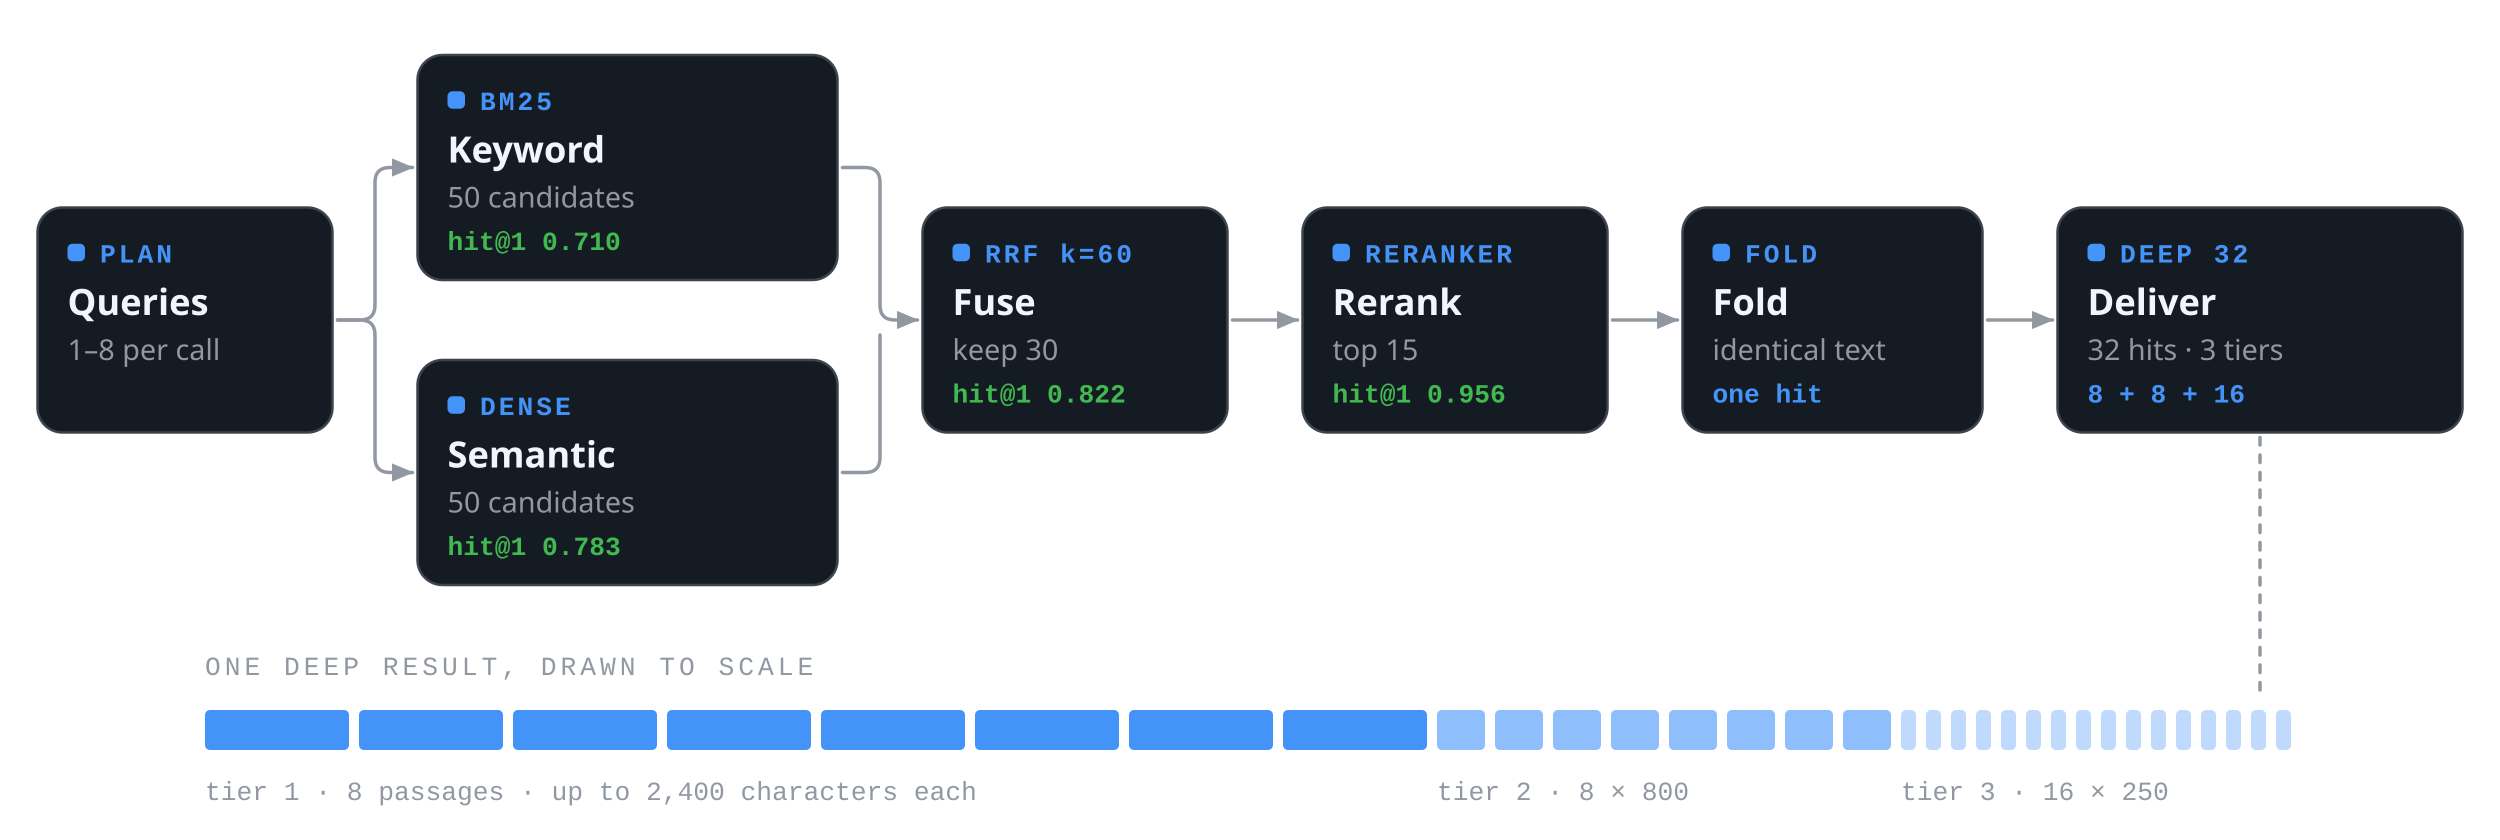
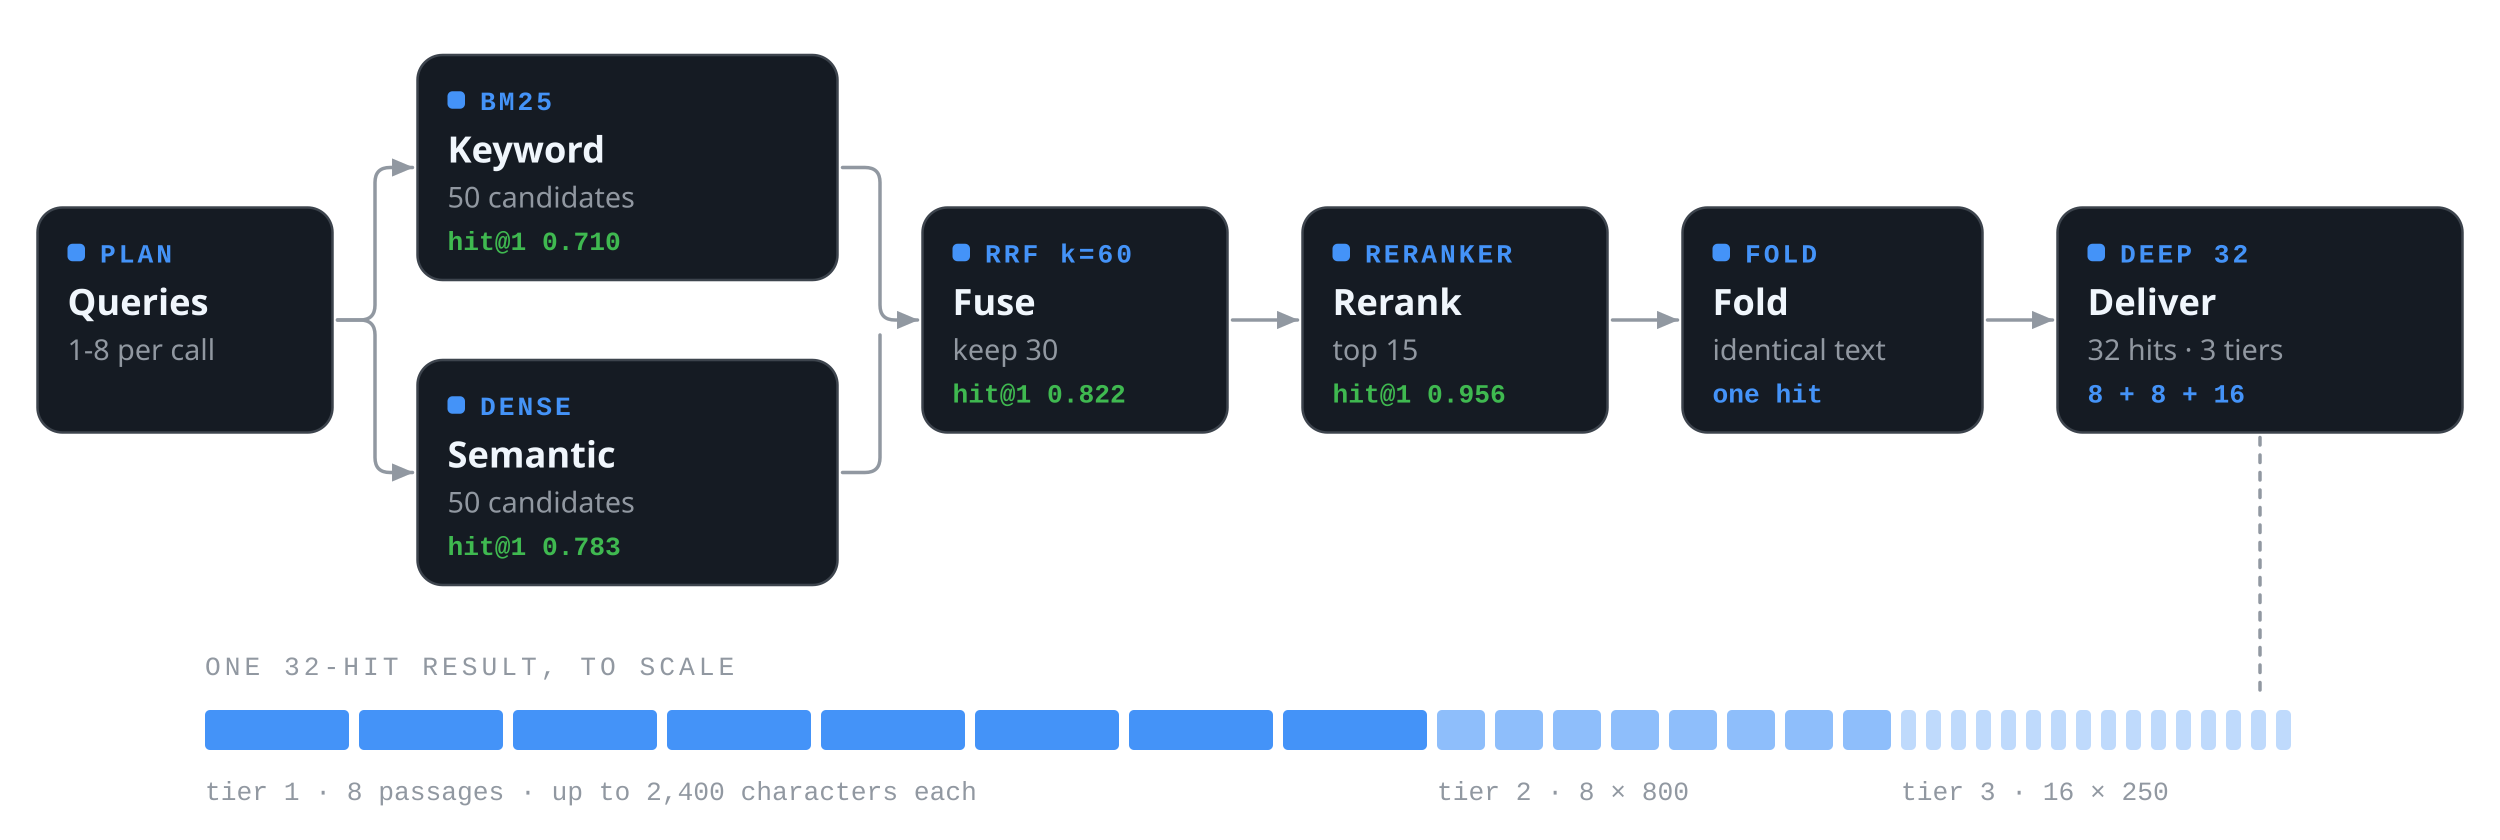
<svg xmlns="http://www.w3.org/2000/svg" width="1000" height="336" viewBox="0 0 1000 336" role="img" aria-labeledby="t d">
  <style>.s{font-family:-apple-system,BlinkMacSystemFont,'Segoe UI','Noto Sans',Helvetica,Arial,sans-serif}.m{font-family:ui-monospace,SFMono-Regular,'SF Mono',Menlo,Consolas,'Liberation Mono',monospace}</style>
  <defs>
    <marker id="ah" viewBox="0 0 10 10" refX="9" refY="5" markerWidth="6.5" markerHeight="6.5" orient="auto">
      <path d="M0 1L9.5 5L0 9z" fill="#9198a1" />
    </marker>
  </defs>
  <rect x="15" y="83" width="118" height="90" rx="10" fill="#151b23" stroke="#3d444d" />
  <rect x="27" y="97.5" width="7" height="7" rx="2" fill="#4493f8" />
  <text x="40" y="105" class="m" font-size="10.5" font-weight="600" fill="#4493f8" letter-spacing="1.2">PLAN</text>
  <text x="27" y="126" class="s" font-size="14.5" font-weight="700" fill="#f0f6fc">Queries</text>
-   <text x="27" y="144" class="s" font-size="11.5" font-weight="400" fill="#9198a1">1–8 per call</text>
+   <text x="27" y="144" class="s" font-size="11.5" font-weight="400" fill="#9198a1">1-8 per call</text>
  <rect x="167" y="22" width="168" height="90" rx="10" fill="#151b23" stroke="#3d444d" />
  <rect x="179" y="36.5" width="7" height="7" rx="2" fill="#4493f8" />
  <text x="192" y="44" class="m" font-size="10.5" font-weight="600" fill="#4493f8" letter-spacing="1.2">BM25</text>
  <text x="179" y="65" class="s" font-size="14.5" font-weight="700" fill="#f0f6fc">Keyword</text>
  <text x="179" y="83" class="s" font-size="11.5" font-weight="400" fill="#9198a1">50 candidates</text>
  <text x="179" y="100" class="m" font-size="10.5" font-weight="600" fill="#3fb950">hit@1 0.710</text>
  <rect x="167" y="144" width="168" height="90" rx="10" fill="#151b23" stroke="#3d444d" />
  <rect x="179" y="158.5" width="7" height="7" rx="2" fill="#4493f8" />
  <text x="192" y="166" class="m" font-size="10.5" font-weight="600" fill="#4493f8" letter-spacing="1.2">DENSE</text>
  <text x="179" y="187" class="s" font-size="14.5" font-weight="700" fill="#f0f6fc">Semantic</text>
  <text x="179" y="205" class="s" font-size="11.5" font-weight="400" fill="#9198a1">50 candidates</text>
  <text x="179" y="222" class="m" font-size="10.5" font-weight="600" fill="#3fb950">hit@1 0.783</text>
  <rect x="369" y="83" width="122" height="90" rx="10" fill="#151b23" stroke="#3d444d" />
  <rect x="381" y="97.5" width="7" height="7" rx="2" fill="#4493f8" />
  <text x="394" y="105" class="m" font-size="10.5" font-weight="600" fill="#4493f8" letter-spacing="1.2">RRF k=60</text>
  <text x="381" y="126" class="s" font-size="14.5" font-weight="700" fill="#f0f6fc">Fuse</text>
  <text x="381" y="144" class="s" font-size="11.5" font-weight="400" fill="#9198a1">keep 30</text>
  <text x="381" y="161" class="m" font-size="10.5" font-weight="600" fill="#3fb950">hit@1 0.822</text>
  <rect x="521" y="83" width="122" height="90" rx="10" fill="#151b23" stroke="#3d444d" />
  <rect x="533" y="97.5" width="7" height="7" rx="2" fill="#4493f8" />
  <text x="546" y="105" class="m" font-size="10.5" font-weight="600" fill="#4493f8" letter-spacing="1.2">RERANKER</text>
  <text x="533" y="126" class="s" font-size="14.5" font-weight="700" fill="#f0f6fc">Rerank</text>
  <text x="533" y="144" class="s" font-size="11.5" font-weight="400" fill="#9198a1">top 15</text>
  <text x="533" y="161" class="m" font-size="10.5" font-weight="600" fill="#3fb950">hit@1 0.956</text>
  <rect x="673" y="83" width="120" height="90" rx="10" fill="#151b23" stroke="#3d444d" />
  <rect x="685" y="97.5" width="7" height="7" rx="2" fill="#4493f8" />
  <text x="698" y="105" class="m" font-size="10.5" font-weight="600" fill="#4493f8" letter-spacing="1.2">FOLD</text>
  <text x="685" y="126" class="s" font-size="14.5" font-weight="700" fill="#f0f6fc">Fold</text>
  <text x="685" y="144" class="s" font-size="11.5" font-weight="400" fill="#9198a1">identical text</text>
  <text x="685" y="161" class="m" font-size="10.5" font-weight="600" fill="#4493f8">one hit</text>
  <rect x="823" y="83" width="162" height="90" rx="10" fill="#151b23" stroke="#3d444d" />
  <rect x="835" y="97.5" width="7" height="7" rx="2" fill="#4493f8" />
  <text x="848" y="105" class="m" font-size="10.5" font-weight="600" fill="#4493f8" letter-spacing="1.2">DEEP 32</text>
  <text x="835" y="126" class="s" font-size="14.5" font-weight="700" fill="#f0f6fc">Deliver</text>
  <text x="835" y="144" class="s" font-size="11.5" font-weight="400" fill="#9198a1">32 hits · 3 tiers</text>
  <text x="835" y="161" class="m" font-size="10.5" font-weight="600" fill="#4493f8">8 + 8 + 16</text>
  <path d="M135 128H144Q150 128 150 122V73Q150 67 156 67H165" fill="none" stroke="#9198a1" stroke-width="1.4" stroke-linejoin="round" stroke-linecap="round" marker-end="url(#ah)" />
  <path d="M135 128H144Q150 128 150 134V183Q150 189 156 189H165" fill="none" stroke="#9198a1" stroke-width="1.4" stroke-linejoin="round" stroke-linecap="round" marker-end="url(#ah)" />
  <path d="M337 67H346Q352 67 352 73V122Q352 128 358 128H367" fill="none" stroke="#9198a1" stroke-width="1.4" stroke-linejoin="round" stroke-linecap="round" marker-end="url(#ah)" />
  <path d="M337 189H346Q352 189 352 183V134" fill="none" stroke="#9198a1" stroke-width="1.4" stroke-linejoin="round" stroke-linecap="round" />
  <path d="M493 128H519" fill="none" stroke="#9198a1" stroke-width="1.4" stroke-linejoin="round" stroke-linecap="round" marker-end="url(#ah)" />
  <path d="M645 128H671" fill="none" stroke="#9198a1" stroke-width="1.4" stroke-linejoin="round" stroke-linecap="round" marker-end="url(#ah)" />
  <path d="M795 128H821" fill="none" stroke="#9198a1" stroke-width="1.4" stroke-linejoin="round" stroke-linecap="round" marker-end="url(#ah)" />
  <path d="M904 175V276" fill="none" stroke="#9198a1" stroke-width="1.4" stroke-linejoin="round" stroke-linecap="round" stroke-dasharray="3 4" />
-   <text x="82" y="270" class="m" font-size="10.5" font-weight="400" fill="#9198a1" letter-spacing="1.6">ONE DEEP RESULT, DRAWN TO SCALE</text>
+   <text x="82" y="270" class="m" font-size="10.5" font-weight="400" fill="#9198a1" letter-spacing="1.6">ONE 32-HIT RESULT, TO SCALE</text>
  <rect x="82" y="284" width="57.6" height="16" rx="2" fill="#4493f8" fill-opacity="1" />
  <rect x="143.6" y="284" width="57.6" height="16" rx="2" fill="#4493f8" fill-opacity="1" />
  <rect x="205.2" y="284" width="57.6" height="16" rx="2" fill="#4493f8" fill-opacity="1" />
  <rect x="266.8" y="284" width="57.6" height="16" rx="2" fill="#4493f8" fill-opacity="1" />
  <rect x="328.4" y="284" width="57.6" height="16" rx="2" fill="#4493f8" fill-opacity="1" />
  <rect x="390" y="284" width="57.6" height="16" rx="2" fill="#4493f8" fill-opacity="1" />
  <rect x="451.6" y="284" width="57.6" height="16" rx="2" fill="#4493f8" fill-opacity="1" />
  <rect x="513.2" y="284" width="57.6" height="16" rx="2" fill="#4493f8" fill-opacity="1" />
  <rect x="574.8" y="284" width="19.2" height="16" rx="2" fill="#4493f8" fill-opacity="0.6" />
  <rect x="598" y="284" width="19.2" height="16" rx="2" fill="#4493f8" fill-opacity="0.6" />
  <rect x="621.2" y="284" width="19.2" height="16" rx="2" fill="#4493f8" fill-opacity="0.6" />
  <rect x="644.4" y="284" width="19.2" height="16" rx="2" fill="#4493f8" fill-opacity="0.6" />
  <rect x="667.6" y="284" width="19.2" height="16" rx="2" fill="#4493f8" fill-opacity="0.6" />
  <rect x="690.8" y="284" width="19.2" height="16" rx="2" fill="#4493f8" fill-opacity="0.6" />
  <rect x="714" y="284" width="19.2" height="16" rx="2" fill="#4493f8" fill-opacity="0.6" />
  <rect x="737.2" y="284" width="19.2" height="16" rx="2" fill="#4493f8" fill-opacity="0.6" />
  <rect x="760.4" y="284" width="6" height="16" rx="2" fill="#4493f8" fill-opacity="0.34" />
  <rect x="770.4" y="284" width="6" height="16" rx="2" fill="#4493f8" fill-opacity="0.34" />
  <rect x="780.4" y="284" width="6" height="16" rx="2" fill="#4493f8" fill-opacity="0.34" />
  <rect x="790.4" y="284" width="6" height="16" rx="2" fill="#4493f8" fill-opacity="0.34" />
  <rect x="800.4" y="284" width="6" height="16" rx="2" fill="#4493f8" fill-opacity="0.34" />
  <rect x="810.4" y="284" width="6" height="16" rx="2" fill="#4493f8" fill-opacity="0.34" />
  <rect x="820.4" y="284" width="6" height="16" rx="2" fill="#4493f8" fill-opacity="0.34" />
  <rect x="830.4" y="284" width="6" height="16" rx="2" fill="#4493f8" fill-opacity="0.34" />
  <rect x="840.4" y="284" width="6" height="16" rx="2" fill="#4493f8" fill-opacity="0.34" />
  <rect x="850.4" y="284" width="6" height="16" rx="2" fill="#4493f8" fill-opacity="0.34" />
  <rect x="860.4" y="284" width="6" height="16" rx="2" fill="#4493f8" fill-opacity="0.34" />
  <rect x="870.4" y="284" width="6" height="16" rx="2" fill="#4493f8" fill-opacity="0.34" />
  <rect x="880.4" y="284" width="6" height="16" rx="2" fill="#4493f8" fill-opacity="0.34" />
  <rect x="890.4" y="284" width="6" height="16" rx="2" fill="#4493f8" fill-opacity="0.34" />
  <rect x="900.4" y="284" width="6" height="16" rx="2" fill="#4493f8" fill-opacity="0.34" />
  <rect x="910.4" y="284" width="6" height="16" rx="2" fill="#4493f8" fill-opacity="0.34" />
  <text x="82" y="320" class="m" font-size="10.5" font-weight="400" fill="#9198a1">tier 1 · 8 passages · up to 2,400 characters each</text>
  <text x="574.8" y="320" class="m" font-size="10.5" font-weight="400" fill="#9198a1">tier 2 · 8 × 800</text>
  <text x="760.4" y="320" class="m" font-size="10.5" font-weight="400" fill="#9198a1">tier 3 · 16 × 250</text>
</svg>
